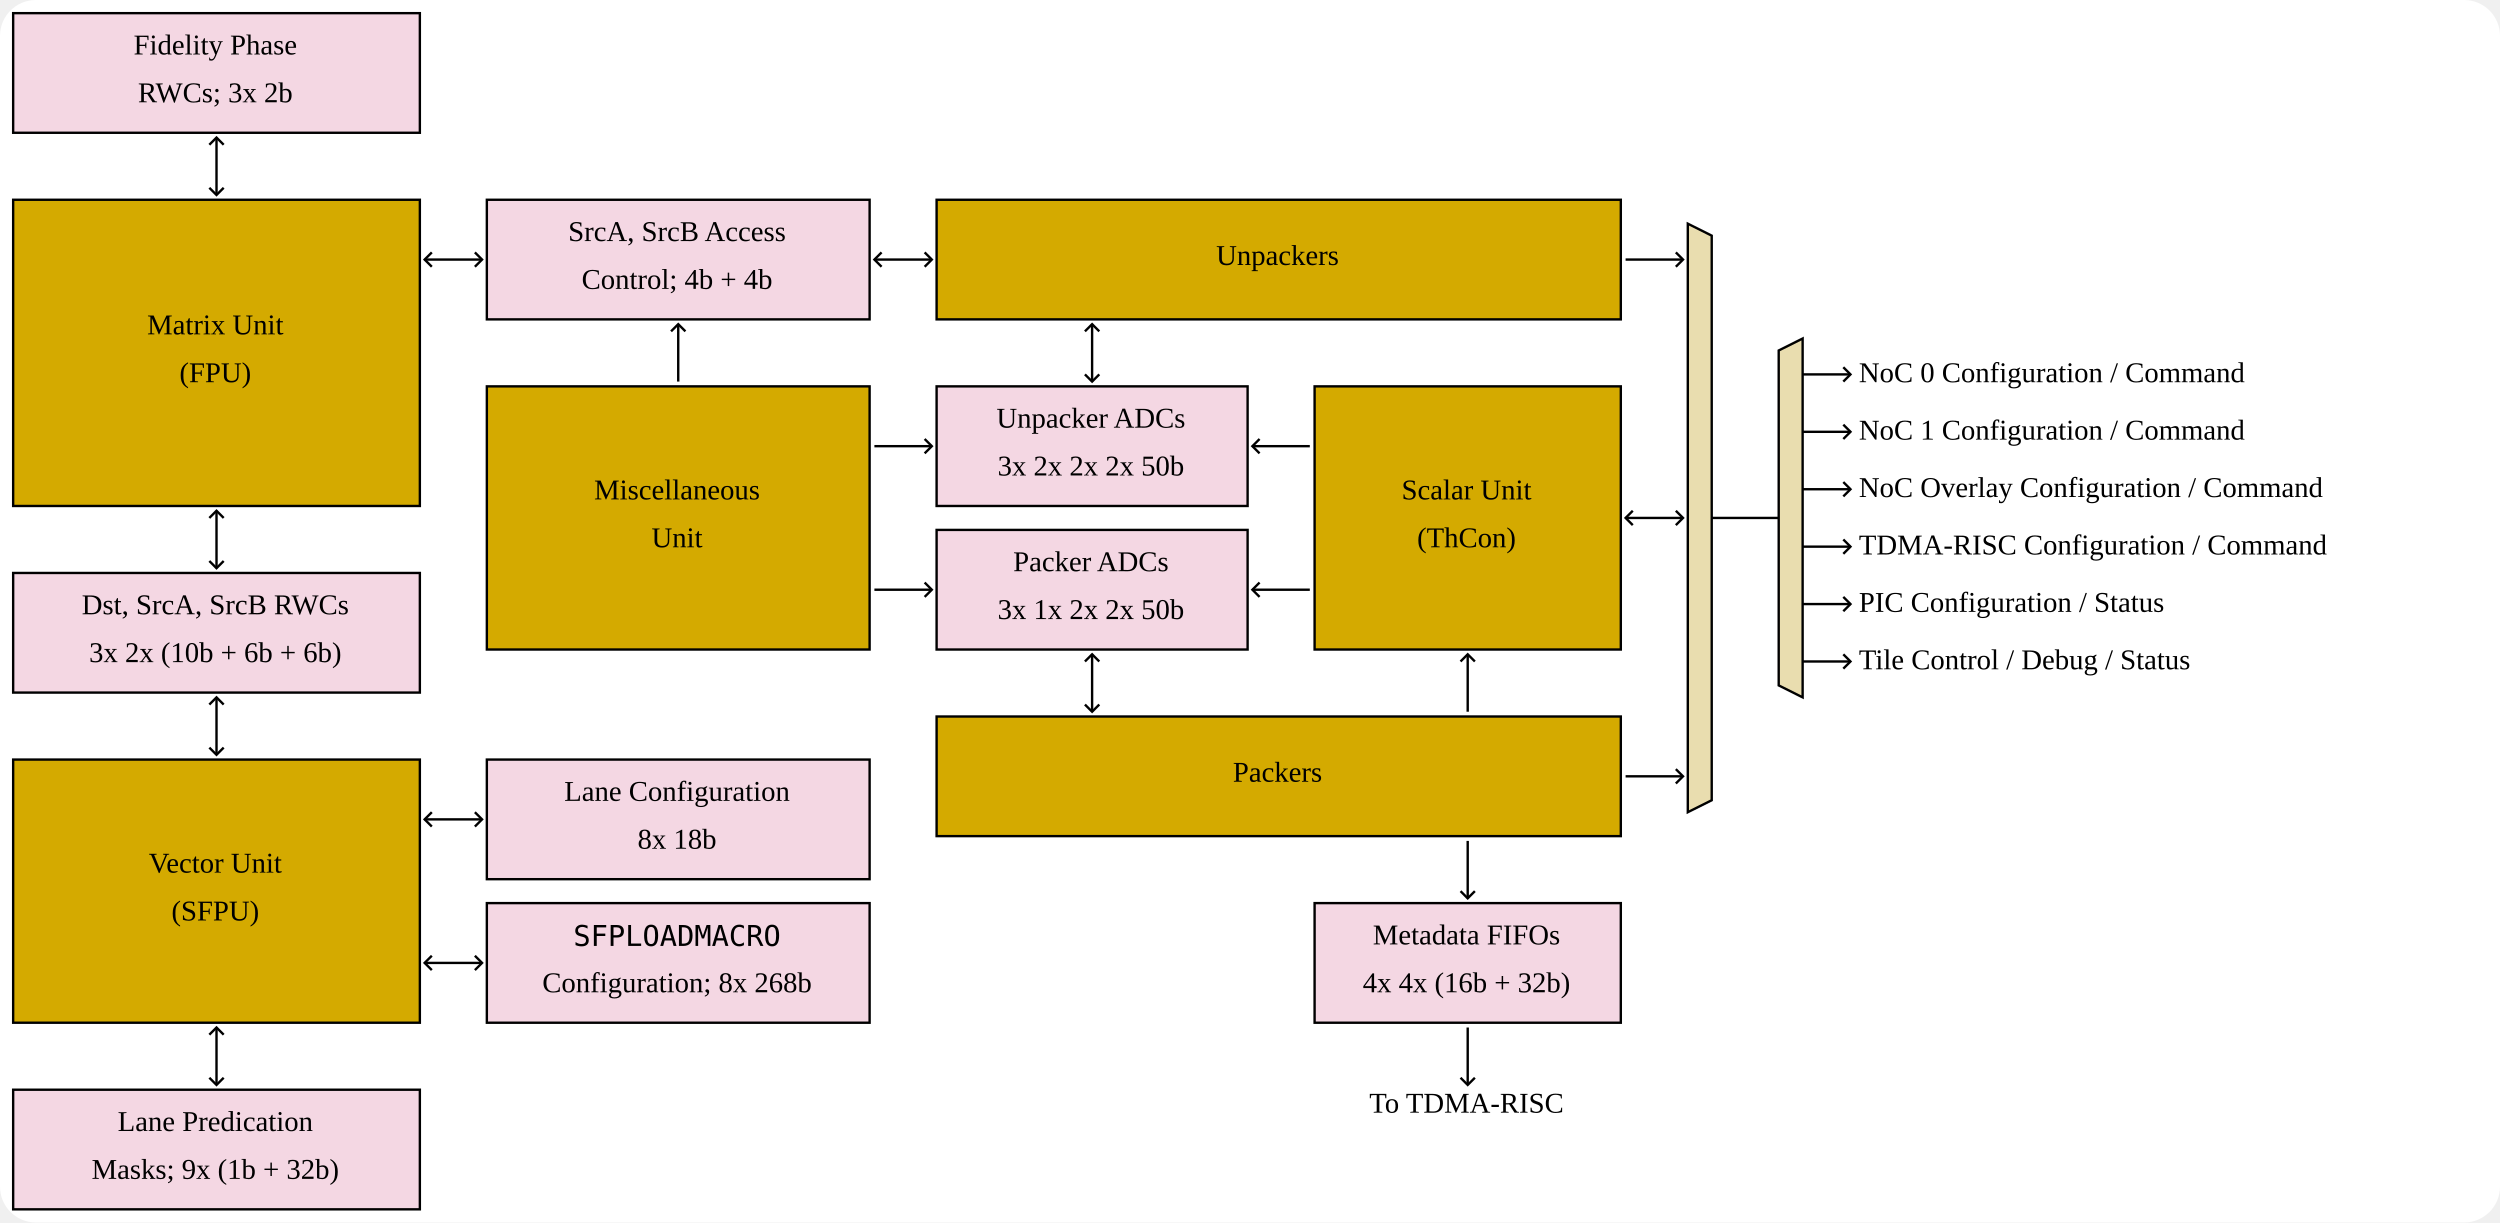
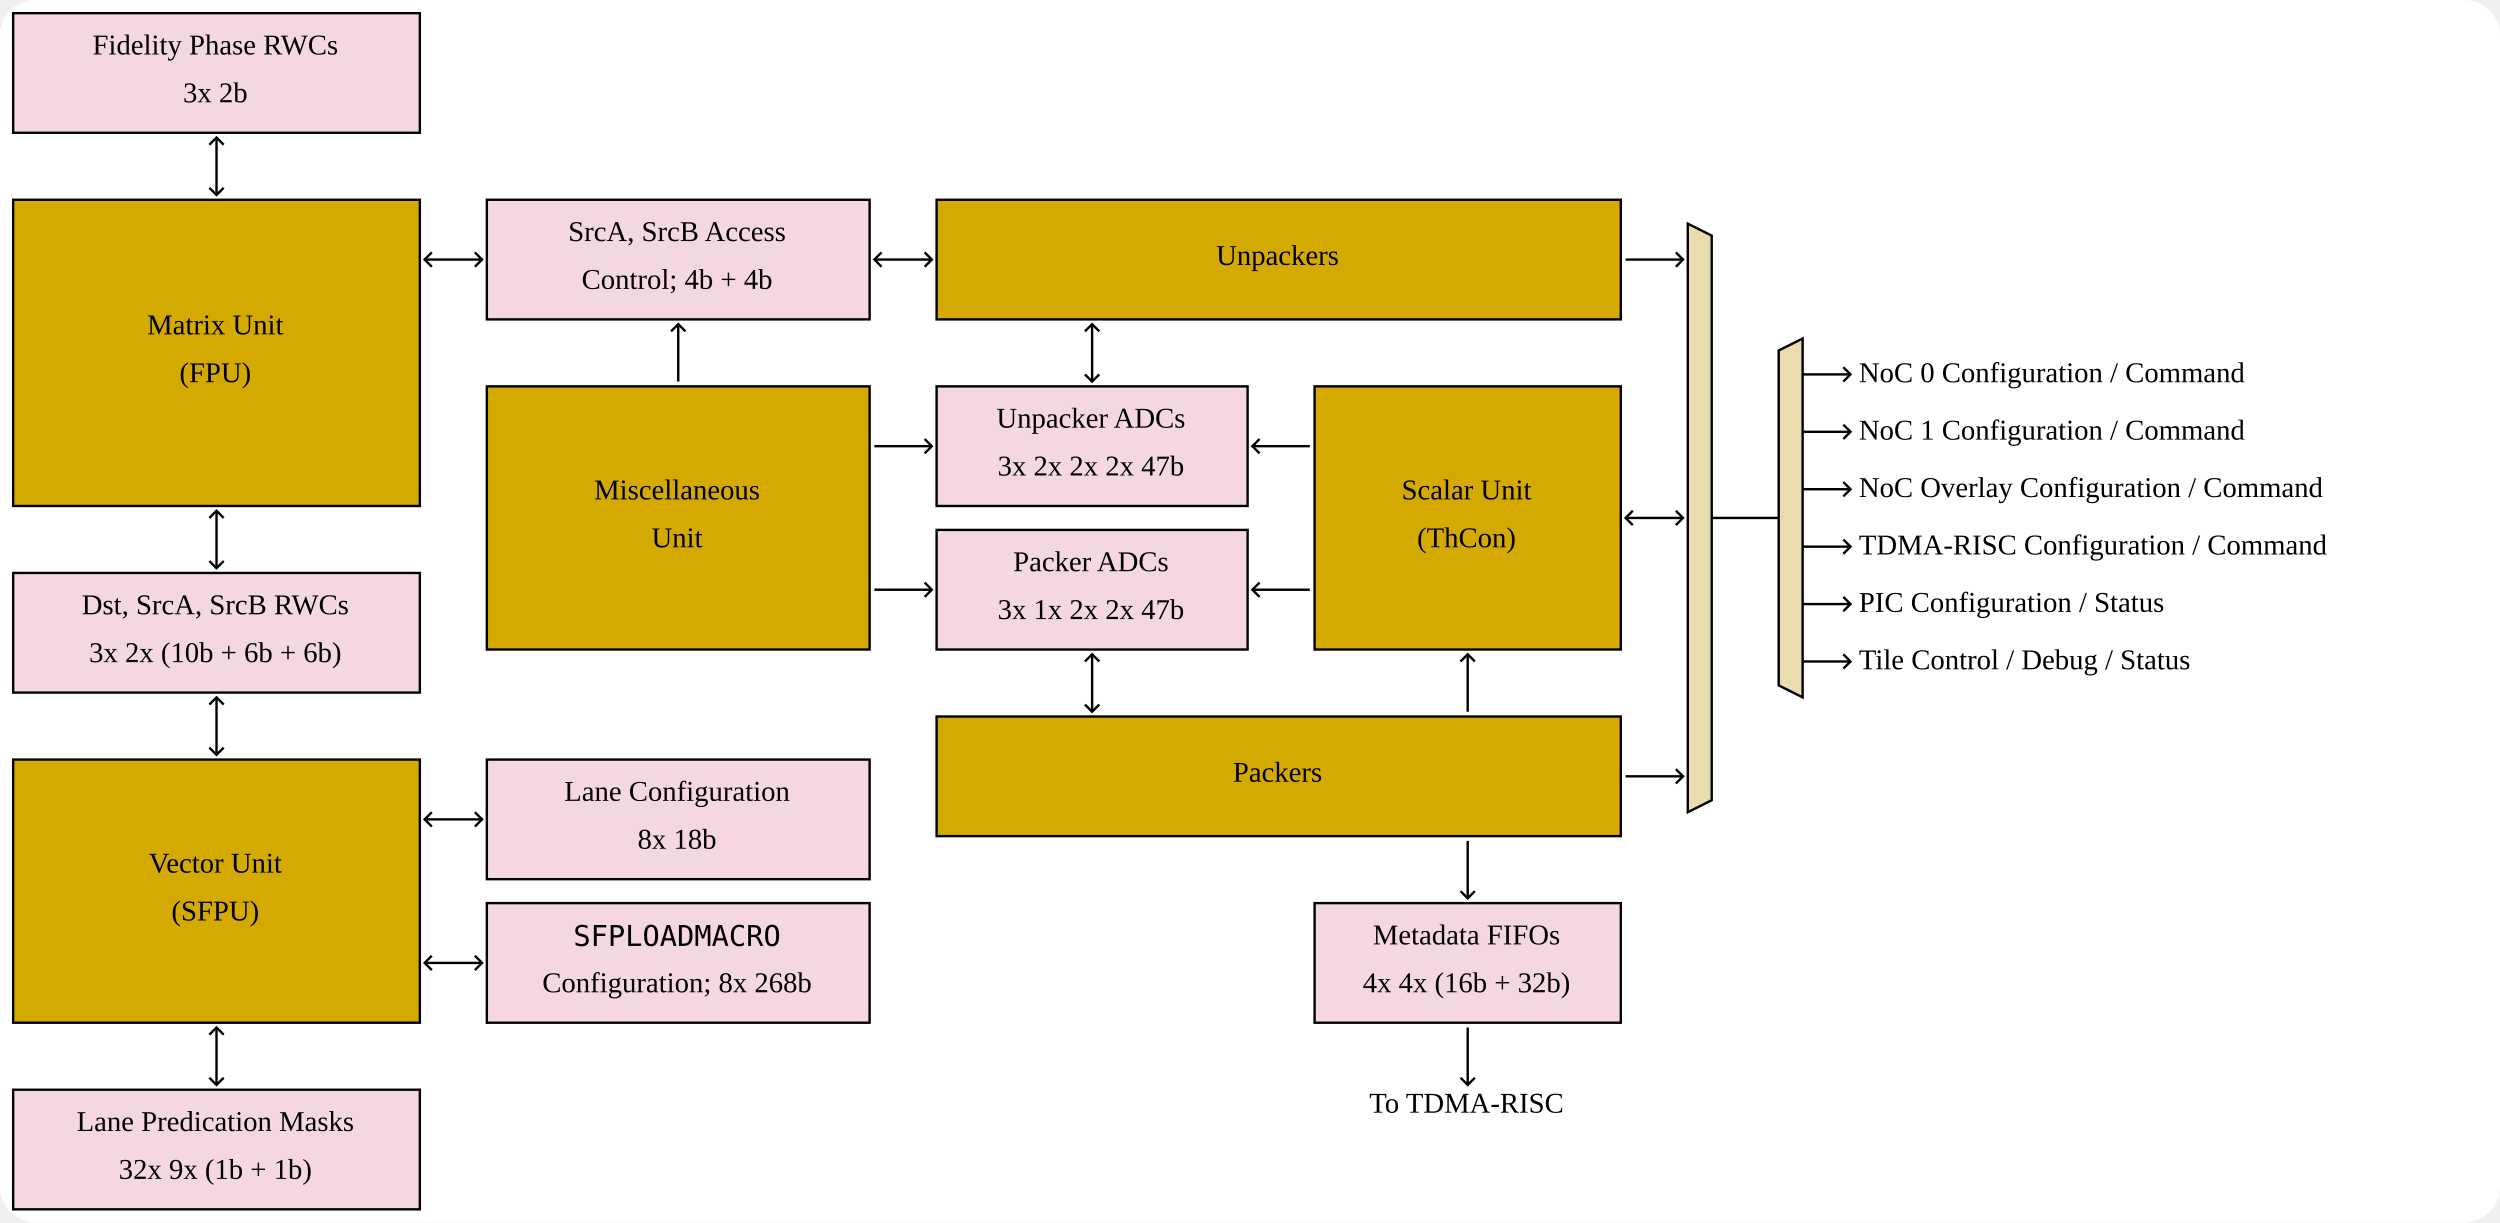
<svg xmlns="http://www.w3.org/2000/svg" version="1.1" width="1045" height="511">
  <rect width="1045" height="511" rx="15" stroke="transparent" fill="white" />
  <rect x="5.5" y="5.5" width="170" height="50" stroke="black" fill="#f4d7e3" stroke-width="1" />
-   <text x="90" y="20" text-anchor="middle" dominant-baseline="middle">Fidelity Phase</text>
-   <text x="90" y="40" text-anchor="middle" dominant-baseline="middle">RWCs; 3x 2b</text>
+   <text x="90" y="20" text-anchor="middle" dominant-baseline="middle">Fidelity Phase RWCs</text>
+   <text x="90" y="40" text-anchor="middle" dominant-baseline="middle">3x 2b</text>
  <rect x="5.5" y="83.5" width="170" height="128" stroke="black" fill="#d4aa00" stroke-width="1" />
  <text x="90" y="137" text-anchor="middle" dominant-baseline="middle">Matrix Unit</text>
  <text x="90" y="157" text-anchor="middle" dominant-baseline="middle">(FPU)</text>
  <rect x="5.5" y="239.5" width="170" height="50" stroke="black" fill="#f4d7e3" stroke-width="1" />
  <text x="90" y="254" text-anchor="middle" dominant-baseline="middle">Dst, SrcA, SrcB RWCs</text>
  <text x="90" y="274" text-anchor="middle" dominant-baseline="middle">3x 2x (10b + 6b + 6b)</text>
  <rect x="5.5" y="317.5" width="170" height="110" stroke="black" fill="#d4aa00" stroke-width="1" />
  <text x="90" y="362" text-anchor="middle" dominant-baseline="middle">Vector Unit</text>
  <text x="90" y="382" text-anchor="middle" dominant-baseline="middle">(SFPU)</text>
  <rect x="5.5" y="455.5" width="170" height="50" stroke="black" fill="#f4d7e3" stroke-width="1" />
-   <text x="90" y="470" text-anchor="middle" dominant-baseline="middle">Lane Predication</text>
-   <text x="90" y="490" text-anchor="middle" dominant-baseline="middle">Masks; 9x (1b + 32b)</text>
+   <text x="90" y="470" text-anchor="middle" dominant-baseline="middle">Lane Predication Masks</text>
+   <text x="90" y="490" text-anchor="middle" dominant-baseline="middle">32x 9x (1b + 1b)</text>
  <path d="M 90.5 57.5 L 90.5 81.5" stroke="black" fill="transparent" stroke-width="1" />
  <path d="M 87.5 78.5 L 90.5 81.5 L 93.5 78.5" stroke="black" fill="transparent" stroke-width="1" />
  <path d="M 93.5 60.5 L 90.5 57.5 L 87.5 60.5" stroke="black" fill="transparent" stroke-width="1" />
  <path d="M 90.5 213.5 L 90.5 237.5" stroke="black" fill="transparent" stroke-width="1" />
  <path d="M 87.5 234.5 L 90.5 237.5 L 93.5 234.5" stroke="black" fill="transparent" stroke-width="1" />
  <path d="M 93.5 216.5 L 90.5 213.5 L 87.5 216.5" stroke="black" fill="transparent" stroke-width="1" />
  <path d="M 90.5 291.5 L 90.5 315.5" stroke="black" fill="transparent" stroke-width="1" />
  <path d="M 87.5 312.5 L 90.5 315.5 L 93.5 312.5" stroke="black" fill="transparent" stroke-width="1" />
  <path d="M 93.5 294.5 L 90.5 291.5 L 87.5 294.5" stroke="black" fill="transparent" stroke-width="1" />
  <path d="M 90.5 429.5 L 90.5 453.5" stroke="black" fill="transparent" stroke-width="1" />
  <path d="M 87.5 450.5 L 90.5 453.5 L 93.5 450.5" stroke="black" fill="transparent" stroke-width="1" />
  <path d="M 93.5 432.5 L 90.5 429.5 L 87.5 432.5" stroke="black" fill="transparent" stroke-width="1" />
  <rect x="203.5" y="83.5" width="160" height="50" stroke="black" fill="#f4d7e3" stroke-width="1" />
  <text x="283" y="98" text-anchor="middle" dominant-baseline="middle">SrcA, SrcB Access</text>
  <text x="283" y="118" text-anchor="middle" dominant-baseline="middle">Control; 4b + 4b</text>
  <rect x="391.5" y="161.5" width="130" height="50" stroke="black" fill="#f4d7e3" stroke-width="1" />
  <text x="456" y="176" text-anchor="middle" dominant-baseline="middle">Unpacker ADCs</text>
-   <text x="456" y="196" text-anchor="middle" dominant-baseline="middle">3x 2x 2x 2x 50b</text>
+   <text x="456" y="196" text-anchor="middle" dominant-baseline="middle">3x 2x 2x 2x 47b</text>
  <rect x="391.5" y="221.5" width="130" height="50" stroke="black" fill="#f4d7e3" stroke-width="1" />
  <text x="456" y="236" text-anchor="middle" dominant-baseline="middle">Packer ADCs</text>
-   <text x="456" y="256" text-anchor="middle" dominant-baseline="middle">3x 1x 2x 2x 50b</text>
+   <text x="456" y="256" text-anchor="middle" dominant-baseline="middle">3x 1x 2x 2x 47b</text>
  <rect x="203.5" y="161.5" width="160" height="110" stroke="black" fill="#d4aa00" stroke-width="1" />
  <text x="283" y="206" text-anchor="middle" dominant-baseline="middle">Miscellaneous</text>
  <text x="283" y="226" text-anchor="middle" dominant-baseline="middle">Unit</text>
  <rect x="549.5" y="161.5" width="128" height="110" stroke="black" fill="#d4aa00" stroke-width="1" />
  <text x="613" y="206" text-anchor="middle" dominant-baseline="middle">Scalar Unit</text>
  <text x="613" y="226" text-anchor="middle" dominant-baseline="middle">(ThCon)</text>
  <rect x="391.5" y="83.5" width="286" height="50" stroke="black" fill="#d4aa00" stroke-width="1" />
  <text x="534" y="108" text-anchor="middle" dominant-baseline="middle">Unpackers</text>
  <rect x="391.5" y="299.5" width="286" height="50" stroke="black" fill="#d4aa00" stroke-width="1" />
  <text x="534" y="324" text-anchor="middle" dominant-baseline="middle">Packers</text>
  <rect x="549.5" y="377.5" width="128" height="50" stroke="black" fill="#f4d7e3" stroke-width="1" />
  <text x="613" y="392" text-anchor="middle" dominant-baseline="middle">Metadata FIFOs</text>
  <text x="613" y="412" text-anchor="middle" dominant-baseline="middle">4x 4x (16b + 32b)</text>
  <path d="M 177.5 108.5 L 201.5 108.5" stroke="black" fill="transparent" stroke-width="1" />
  <path d="M 198.5 111.5 L 201.5 108.5 L 198.5 105.5" stroke="black" fill="transparent" stroke-width="1" />
  <path d="M 180.5 105.5 L 177.5 108.5 L 180.5 111.5" stroke="black" fill="transparent" stroke-width="1" />
  <path d="M 365.5 108.5 L 389.5 108.5" stroke="black" fill="transparent" stroke-width="1" />
  <path d="M 386.5 111.5 L 389.5 108.5 L 386.5 105.5" stroke="black" fill="transparent" stroke-width="1" />
  <path d="M 368.5 105.5 L 365.5 108.5 L 368.5 111.5" stroke="black" fill="transparent" stroke-width="1" />
  <path d="M 283.5 159.5 L 283.5 135.5" stroke="black" fill="transparent" stroke-width="1" />
  <path d="M 286.5 138.5 L 283.5 135.5 L 280.5 138.5" stroke="black" fill="transparent" stroke-width="1" />
  <path d="M 365.5 186.5 L 389.5 186.5" stroke="black" fill="transparent" stroke-width="1" />
  <path d="M 386.5 189.5 L 389.5 186.5 L 386.5 183.5" stroke="black" fill="transparent" stroke-width="1" />
  <path d="M 365.5 246.5 L 389.5 246.5" stroke="black" fill="transparent" stroke-width="1" />
  <path d="M 386.5 249.5 L 389.5 246.5 L 386.5 243.5" stroke="black" fill="transparent" stroke-width="1" />
  <path d="M 456.5 135.5 L 456.5 159.5" stroke="black" fill="transparent" stroke-width="1" />
  <path d="M 453.5 156.5 L 456.5 159.5 L 459.5 156.5" stroke="black" fill="transparent" stroke-width="1" />
  <path d="M 459.5 138.5 L 456.5 135.5 L 453.5 138.5" stroke="black" fill="transparent" stroke-width="1" />
  <path d="M 456.5 273.5 L 456.5 297.5" stroke="black" fill="transparent" stroke-width="1" />
  <path d="M 453.5 294.5 L 456.5 297.5 L 459.5 294.5" stroke="black" fill="transparent" stroke-width="1" />
  <path d="M 459.5 276.5 L 456.5 273.5 L 453.5 276.5" stroke="black" fill="transparent" stroke-width="1" />
  <path d="M 547.5 186.5 L 523.5 186.5" stroke="black" fill="transparent" stroke-width="1" />
  <path d="M 526.5 183.5 L 523.5 186.5 L 526.5 189.5" stroke="black" fill="transparent" stroke-width="1" />
  <path d="M 547.5 246.5 L 523.5 246.5" stroke="black" fill="transparent" stroke-width="1" />
  <path d="M 526.5 243.5 L 523.5 246.5 L 526.5 249.5" stroke="black" fill="transparent" stroke-width="1" />
  <path d="M 613.5 297.5 L 613.5 273.5" stroke="black" fill="transparent" stroke-width="1" />
  <path d="M 616.5 276.5 L 613.5 273.5 L 610.5 276.5" stroke="black" fill="transparent" stroke-width="1" />
  <path d="M 613.5 351.5 L 613.5 375.5" stroke="black" fill="transparent" stroke-width="1" />
  <path d="M 610.5 372.5 L 613.5 375.5 L 616.5 372.5" stroke="black" fill="transparent" stroke-width="1" />
  <path d="M 613.5 429.5 L 613.5 453.5" stroke="black" fill="transparent" stroke-width="1" />
  <path d="M 610.5 450.5 L 613.5 453.5 L 616.5 450.5" stroke="black" fill="transparent" stroke-width="1" />
  <text x="613" y="457" text-anchor="middle" dominant-baseline="hanging">To TDMA-RISC</text>
  <rect x="203.5" y="317.5" width="160" height="50" stroke="black" fill="#f4d7e3" stroke-width="1" />
  <text x="283" y="332" text-anchor="middle" dominant-baseline="middle">Lane Configuration</text>
  <text x="283" y="352" text-anchor="middle" dominant-baseline="middle">8x 18b</text>
  <rect x="203.5" y="377.5" width="160" height="50" stroke="black" fill="#f4d7e3" stroke-width="1" />
  <text x="283" y="392" text-anchor="middle" dominant-baseline="middle">
    <tspan font-family="monospace">SFPLOADMACRO</tspan>
  </text>
  <text x="283" y="412" text-anchor="middle" dominant-baseline="middle">Configuration; 8x 268b</text>
  <path d="M 177.5 342.5 L 201.5 342.5" stroke="black" fill="transparent" stroke-width="1" />
  <path d="M 198.5 345.5 L 201.5 342.5 L 198.5 339.5" stroke="black" fill="transparent" stroke-width="1" />
  <path d="M 180.5 339.5 L 177.5 342.5 L 180.5 345.5" stroke="black" fill="transparent" stroke-width="1" />
  <path d="M 177.5 402.5 L 201.5 402.5" stroke="black" fill="transparent" stroke-width="1" />
  <path d="M 198.5 405.5 L 201.5 402.5 L 198.5 399.5" stroke="black" fill="transparent" stroke-width="1" />
  <path d="M 180.5 399.5 L 177.5 402.5 L 180.5 405.5" stroke="black" fill="transparent" stroke-width="1" />
  <path d="M 705.5 93.5 L 715.5 98.5 L 715.5 334.5 L 705.5 339.5 Z" stroke="black" fill="#e9ddaf" stroke-width="1" />
  <path d="M 679.5 108.5 L 703.5 108.5" stroke="black" fill="transparent" stroke-width="1" />
  <path d="M 700.5 111.5 L 703.5 108.5 L 700.5 105.5" stroke="black" fill="transparent" stroke-width="1" />
  <path d="M 679.5 216.5 L 703.5 216.5" stroke="black" fill="transparent" stroke-width="1" />
  <path d="M 700.5 219.5 L 703.5 216.5 L 700.5 213.5" stroke="black" fill="transparent" stroke-width="1" />
  <path d="M 682.5 213.5 L 679.5 216.5 L 682.5 219.5" stroke="black" fill="transparent" stroke-width="1" />
  <path d="M 679.5 324.5 L 703.5 324.5" stroke="black" fill="transparent" stroke-width="1" />
  <path d="M 700.5 327.5 L 703.5 324.5 L 700.5 321.5" stroke="black" fill="transparent" stroke-width="1" />
  <path d="M 743.5 146.5 L 753.5 141.5 L 753.5 291.5 L 743.5 286.5 Z" stroke="black" fill="#e9ddaf" stroke-width="1" />
  <path d="M 715.5 216.5 L 743.5 216.5" stroke="black" fill="transparent" stroke-width="1" />
  <path d="M 753.5 156.5 L 773.5 156.5" stroke="black" fill="transparent" stroke-width="1" />
  <path d="M 770.5 159.5 L 773.5 156.5 L 770.5 153.5" stroke="black" fill="transparent" stroke-width="1" />
  <text x="777" y="157" text-anchor="start" dominant-baseline="middle">NoC 0 Configuration / Command</text>
  <path d="M 753.5 180.5 L 773.5 180.5" stroke="black" fill="transparent" stroke-width="1" />
  <path d="M 770.5 183.5 L 773.5 180.5 L 770.5 177.5" stroke="black" fill="transparent" stroke-width="1" />
  <text x="777" y="181" text-anchor="start" dominant-baseline="middle">NoC 1 Configuration / Command</text>
  <path d="M 753.5 204.5 L 773.5 204.5" stroke="black" fill="transparent" stroke-width="1" />
  <path d="M 770.5 207.5 L 773.5 204.5 L 770.5 201.5" stroke="black" fill="transparent" stroke-width="1" />
  <text x="777" y="205" text-anchor="start" dominant-baseline="middle">NoC Overlay Configuration / Command</text>
  <path d="M 753.5 228.5 L 773.5 228.5" stroke="black" fill="transparent" stroke-width="1" />
  <path d="M 770.5 231.5 L 773.5 228.5 L 770.5 225.5" stroke="black" fill="transparent" stroke-width="1" />
  <text x="777" y="229" text-anchor="start" dominant-baseline="middle">TDMA-RISC Configuration / Command</text>
  <path d="M 753.5 252.5 L 773.5 252.5" stroke="black" fill="transparent" stroke-width="1" />
  <path d="M 770.5 255.5 L 773.5 252.5 L 770.5 249.5" stroke="black" fill="transparent" stroke-width="1" />
  <text x="777" y="253" text-anchor="start" dominant-baseline="middle">PIC Configuration / Status</text>
  <path d="M 753.5 276.5 L 773.5 276.5" stroke="black" fill="transparent" stroke-width="1" />
  <path d="M 770.5 279.5 L 773.5 276.5 L 770.5 273.5" stroke="black" fill="transparent" stroke-width="1" />
  <text x="777" y="277" text-anchor="start" dominant-baseline="middle">Tile Control / Debug / Status</text>
</svg>
